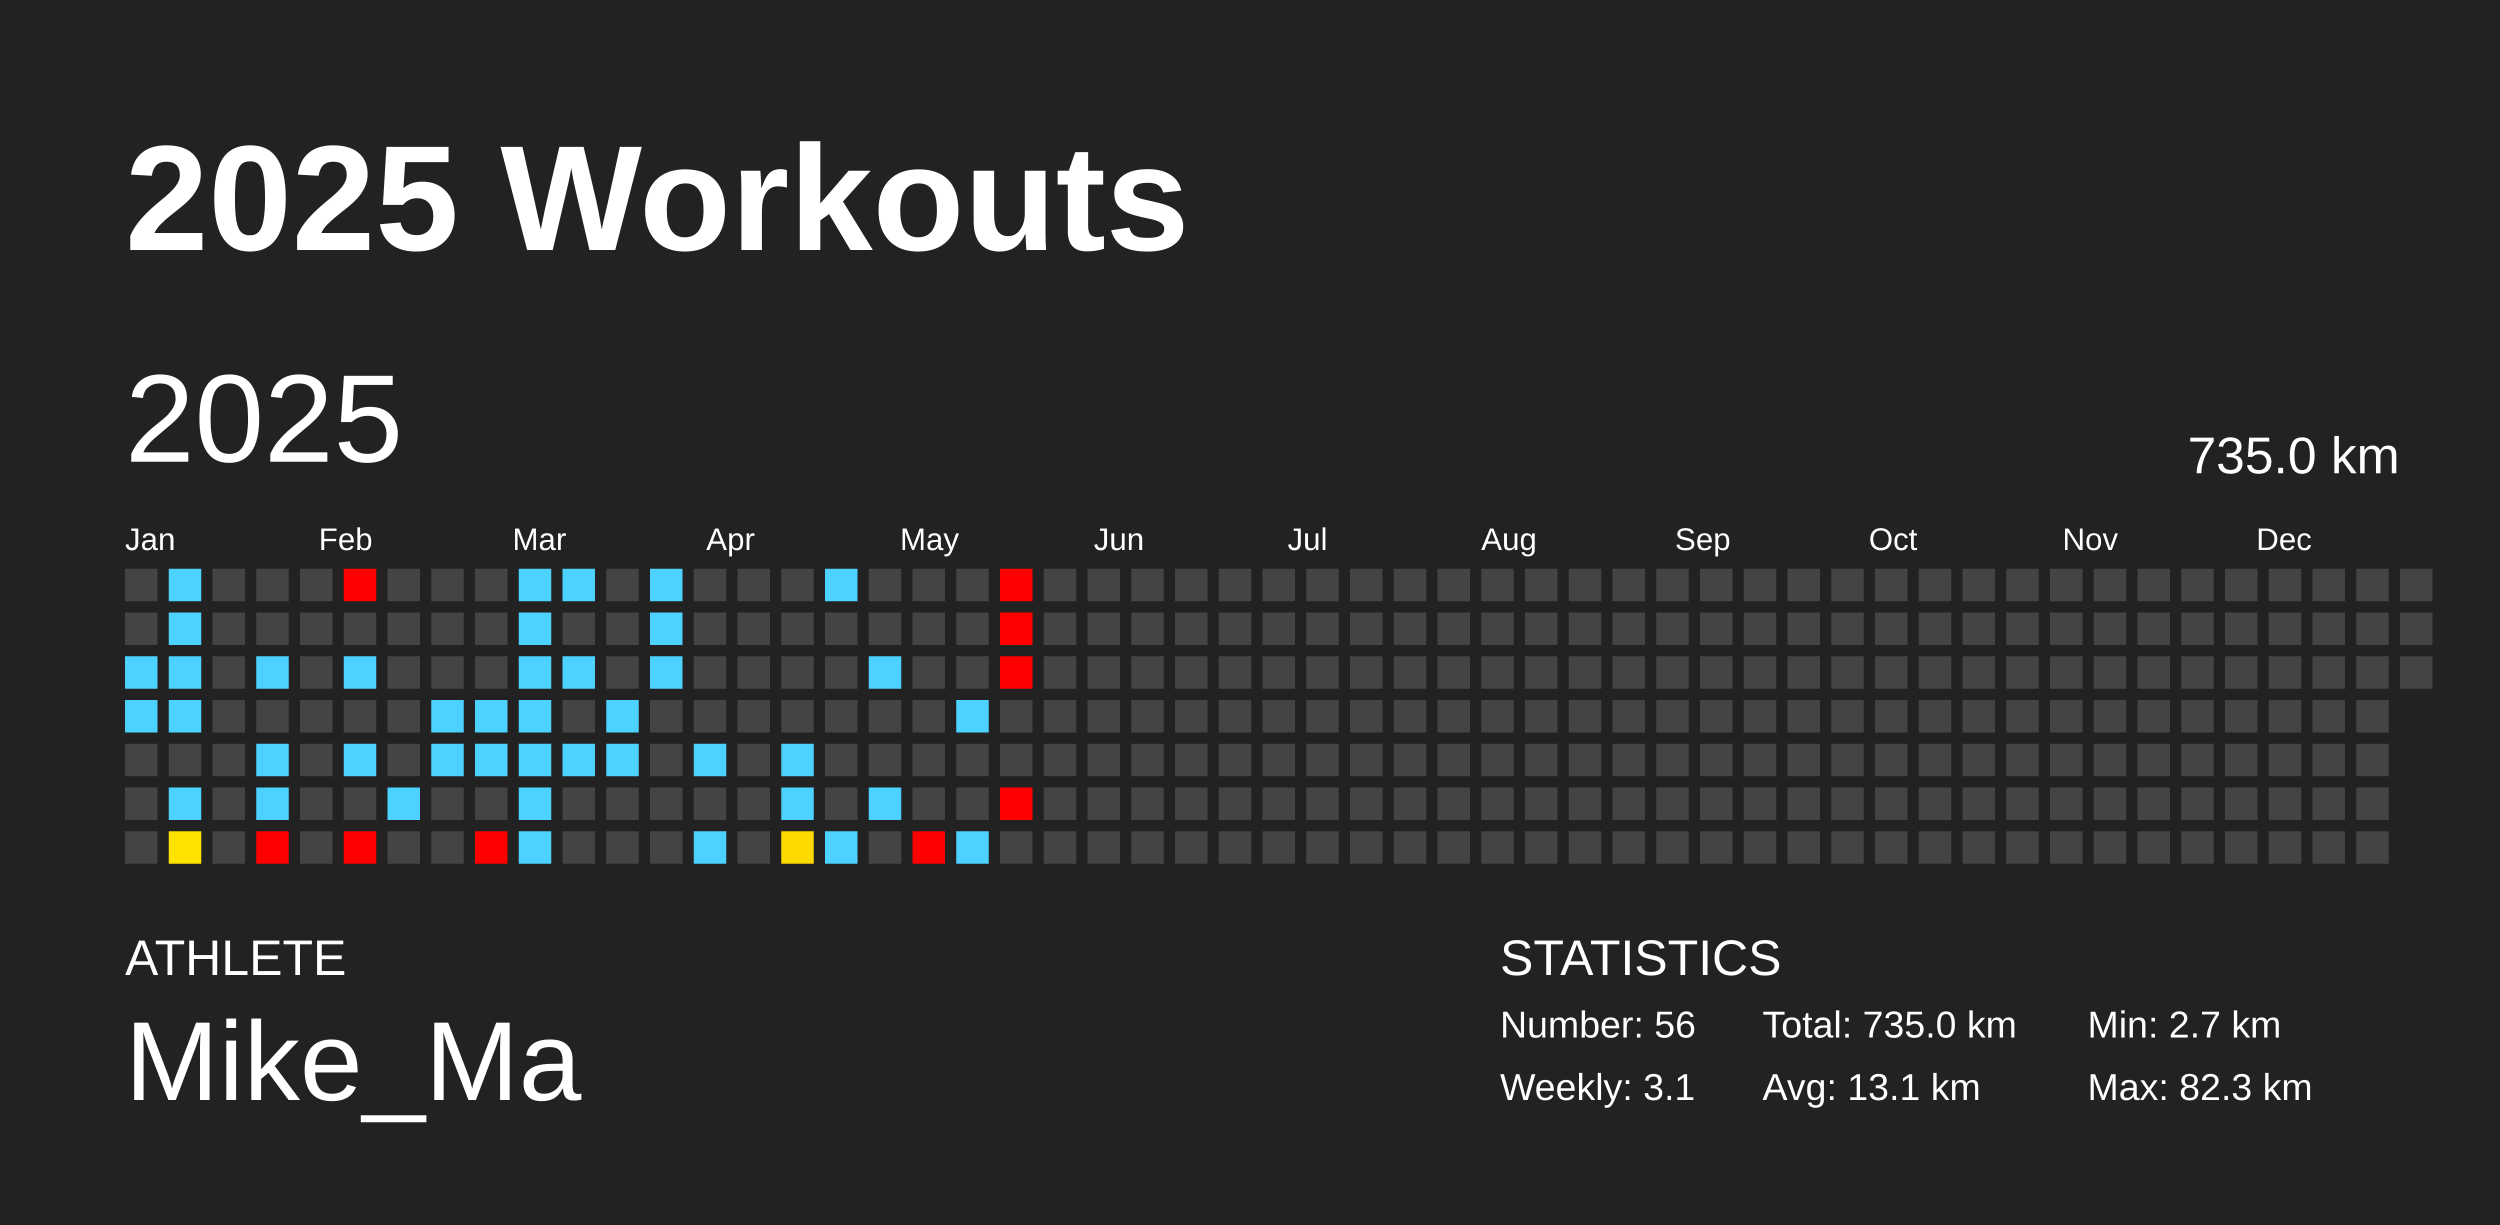
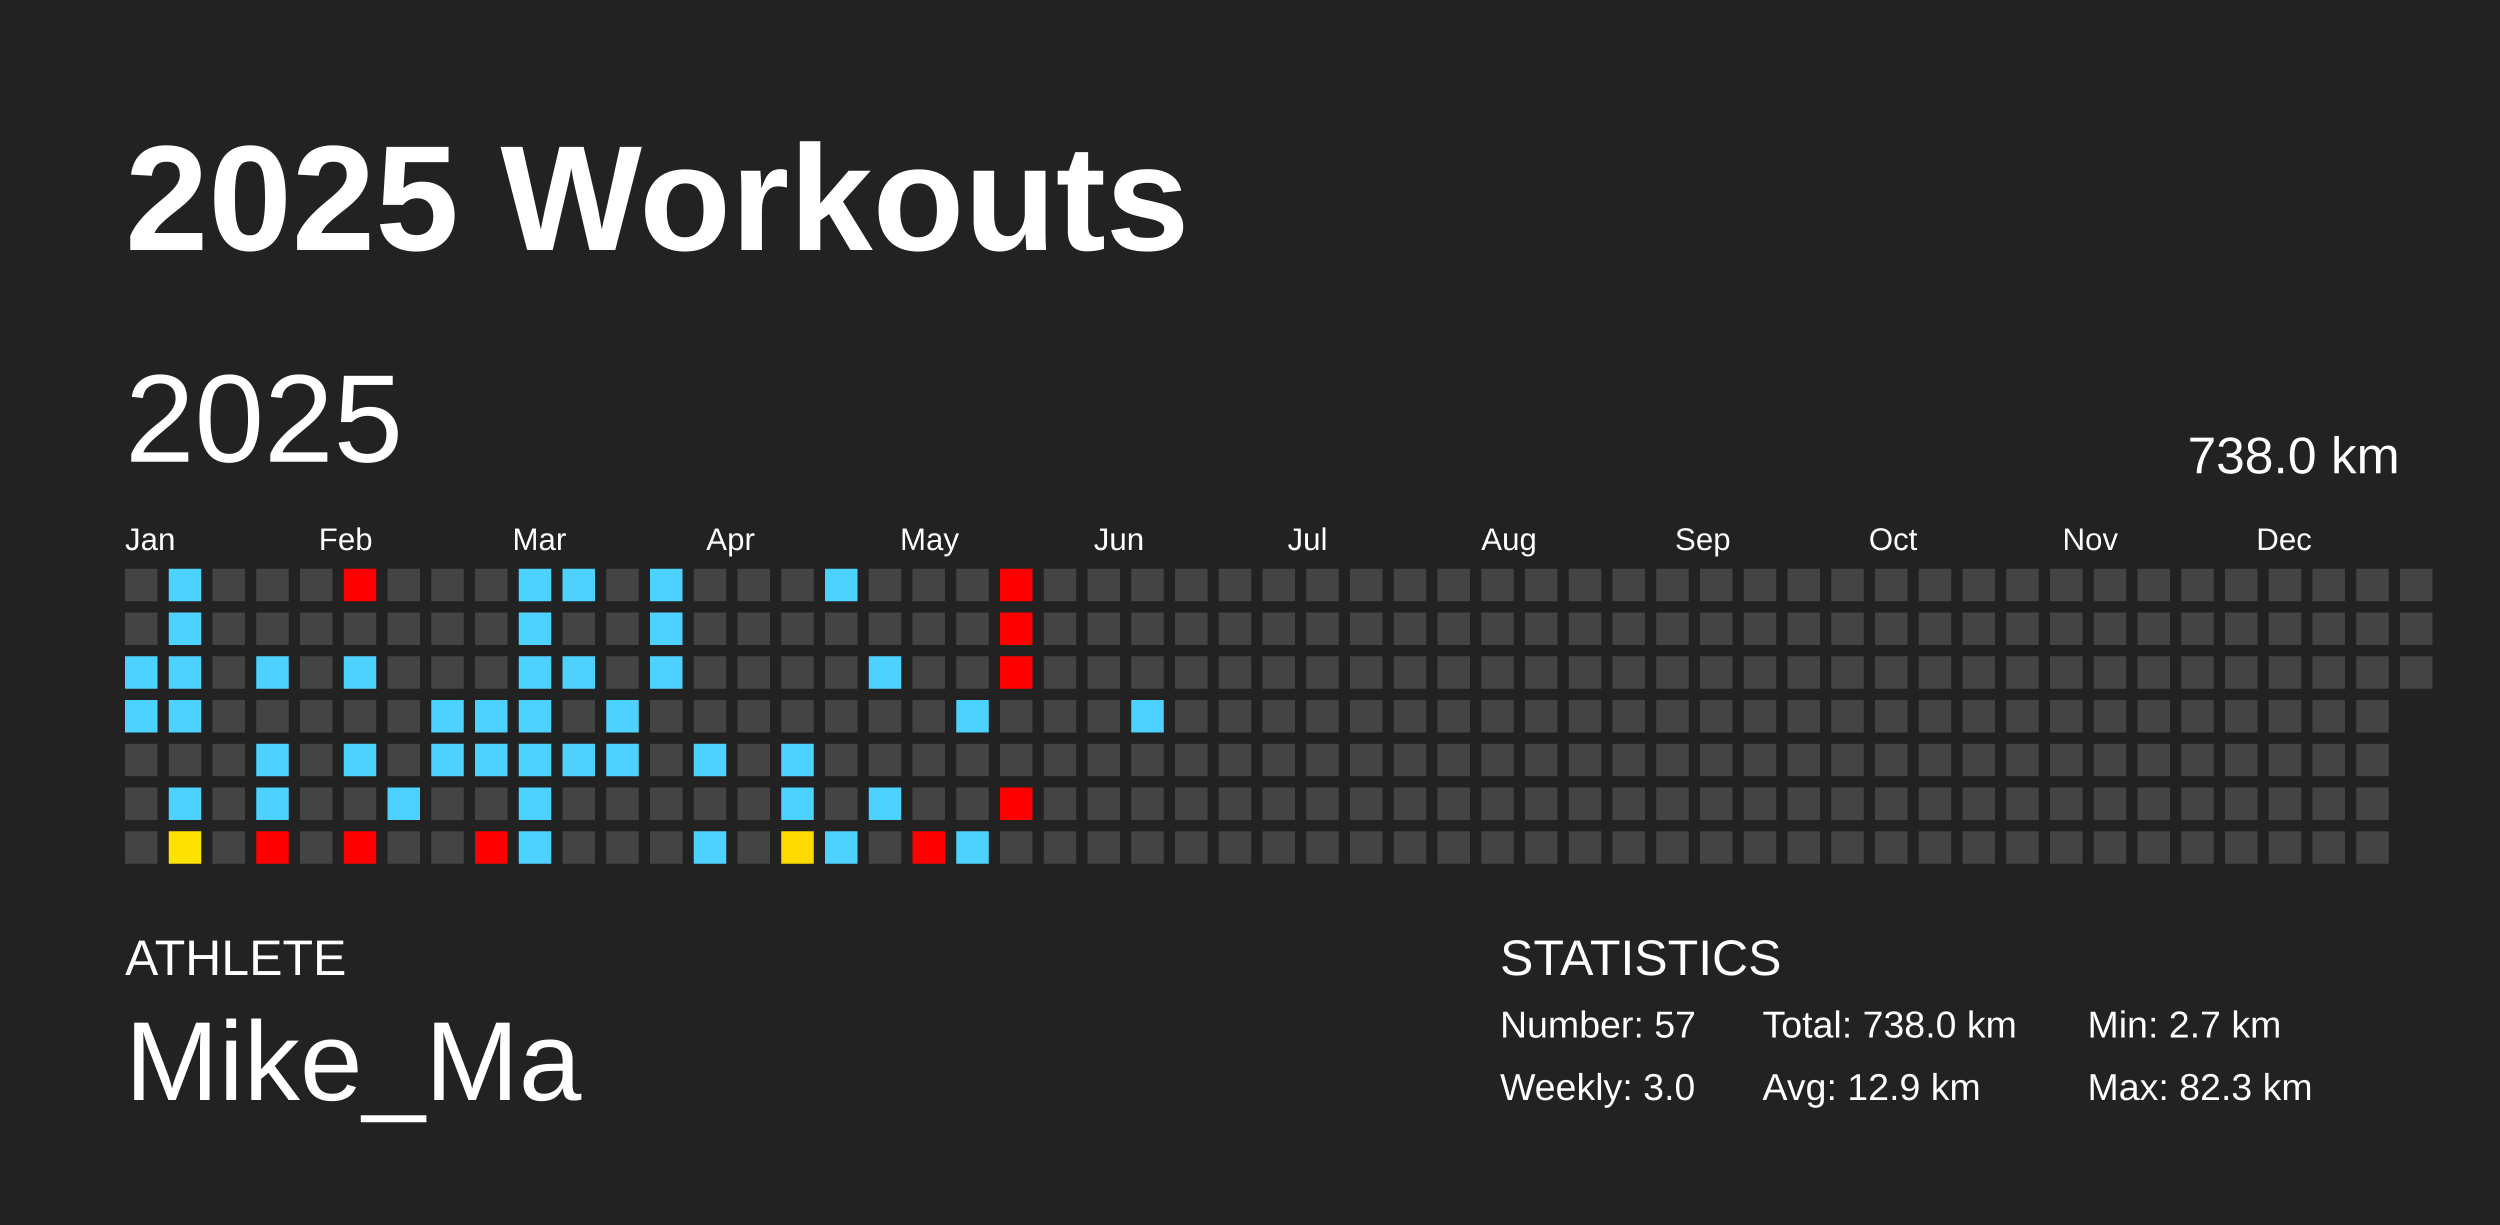
<svg xmlns="http://www.w3.org/2000/svg" baseProfile="full" height="98mm" version="1.1" viewBox="0,0,200,98" width="200mm">
  <defs />
  <rect fill="#222222" height="98" width="200" x="0" y="0" />
  <text fill="#FFFFFF" style="font-size:12px; font-family:Arial; font-weight:bold;" x="10" y="20">2025 Workouts</text>
  <text fill="#FFFFFF" style="font-size:4px; font-family:Arial" x="10" y="78">ATHLETE</text>
  <text fill="#FFFFFF" style="font-size:9px; font-family:Arial" x="10" y="88">Mike_Ma</text>
  <text fill="#FFFFFF" style="font-size:4px; font-family:Arial" x="120" y="78">STATISTICS</text>
-   <text fill="#FFFFFF" style="font-size:3px; font-family:Arial" x="120" y="83">Number: 56</text>
-   <text fill="#FFFFFF" style="font-size:3px; font-family:Arial" x="120" y="88">Weekly: 3.1</text>
-   <text fill="#FFFFFF" style="font-size:3px; font-family:Arial" x="141" y="83">Total: 735.0 km</text>
-   <text fill="#FFFFFF" style="font-size:3px; font-family:Arial" x="141" y="88">Avg: 13.1 km</text>
+   <text fill="#FFFFFF" style="font-size:3px; font-family:Arial" x="120" y="83">Number: 57</text>
+   <text fill="#FFFFFF" style="font-size:3px; font-family:Arial" x="120" y="88">Weekly: 3.0</text>
+   <text fill="#FFFFFF" style="font-size:3px; font-family:Arial" x="141" y="83">Total: 738.0 km</text>
+   <text fill="#FFFFFF" style="font-size:3px; font-family:Arial" x="141" y="88">Avg: 12.9 km</text>
  <text fill="#FFFFFF" style="font-size:3px; font-family:Arial" x="167" y="83">Min: 2.7 km</text>
  <text fill="#FFFFFF" style="font-size:3px; font-family:Arial" x="167" y="88">Max: 82.3 km</text>
  <text dominant-baseline="hanging" fill="#FFFFFF" style="font-size:10.0px; font-family:Arial;" x="10" y="30">2025</text>
-   <text dominant-baseline="hanging" fill="#FFFFFF" style="font-size:4.125px; font-family:Arial;" x="175" y="35">735.0 km</text>
+   <text dominant-baseline="hanging" fill="#FFFFFF" style="font-size:4.125px; font-family:Arial;" x="175" y="35">738.0 km</text>
  <text fill="#FFFFFF" style="font-size:2.5px; font-family:Arial" x="10.0" y="44">Jan</text>
  <text fill="#FFFFFF" style="font-size:2.5px; font-family:Arial" x="25.5" y="44">Feb</text>
  <text fill="#FFFFFF" style="font-size:2.5px; font-family:Arial" x="41.0" y="44">Mar</text>
  <text fill="#FFFFFF" style="font-size:2.5px; font-family:Arial" x="56.5" y="44">Apr</text>
  <text fill="#FFFFFF" style="font-size:2.5px; font-family:Arial" x="72.0" y="44">May</text>
  <text fill="#FFFFFF" style="font-size:2.5px; font-family:Arial" x="87.5" y="44">Jun</text>
  <text fill="#FFFFFF" style="font-size:2.5px; font-family:Arial" x="103.0" y="44">Jul</text>
  <text fill="#FFFFFF" style="font-size:2.5px; font-family:Arial" x="118.5" y="44">Aug</text>
  <text fill="#FFFFFF" style="font-size:2.5px; font-family:Arial" x="134.0" y="44">Sep</text>
  <text fill="#FFFFFF" style="font-size:2.5px; font-family:Arial" x="149.5" y="44">Oct</text>
  <text fill="#FFFFFF" style="font-size:2.5px; font-family:Arial" x="165.0" y="44">Nov</text>
  <text fill="#FFFFFF" style="font-size:2.5px; font-family:Arial" x="180.5" y="44">Dec</text>
  <rect fill="#444444" height="2.6" width="2.6" x="10.0" y="45.5" />
  <rect fill="#444444" height="2.6" width="2.6" x="10.0" y="49.0" />
  <rect fill="#4dd2ff" height="2.6" width="2.6" x="10.0" y="52.5" />
  <rect fill="#4dd2ff" height="2.6" width="2.6" x="10.0" y="56.0" />
  <rect fill="#444444" height="2.6" width="2.6" x="10.0" y="59.5" />
  <rect fill="#444444" height="2.6" width="2.6" x="10.0" y="63.0" />
  <rect fill="#444444" height="2.6" width="2.6" x="10.0" y="66.5" />
  <rect fill="#4dd2ff" height="2.6" width="2.6" x="13.5" y="45.5" />
  <rect fill="#4dd2ff" height="2.6" width="2.6" x="13.5" y="49.0" />
  <rect fill="#4dd2ff" height="2.6" width="2.6" x="13.5" y="52.5" />
  <rect fill="#4dd2ff" height="2.6" width="2.6" x="13.5" y="56.0" />
  <rect fill="#444444" height="2.6" width="2.6" x="13.5" y="59.5" />
  <rect fill="#4dd2ff" height="2.6" width="2.6" x="13.5" y="63.0" />
  <rect fill="#ffe200" height="2.6" width="2.6" x="13.5" y="66.5" />
  <rect fill="#444444" height="2.6" width="2.6" x="17.0" y="45.5" />
  <rect fill="#444444" height="2.6" width="2.6" x="17.0" y="49.0" />
  <rect fill="#444444" height="2.6" width="2.6" x="17.0" y="52.5" />
  <rect fill="#444444" height="2.6" width="2.6" x="17.0" y="56.0" />
  <rect fill="#444444" height="2.6" width="2.6" x="17.0" y="59.5" />
  <rect fill="#444444" height="2.6" width="2.6" x="17.0" y="63.0" />
  <rect fill="#444444" height="2.6" width="2.6" x="17.0" y="66.5" />
  <rect fill="#444444" height="2.6" width="2.6" x="20.5" y="45.5" />
  <rect fill="#444444" height="2.6" width="2.6" x="20.5" y="49.0" />
  <rect fill="#4dd2ff" height="2.6" width="2.6" x="20.5" y="52.5" />
  <rect fill="#444444" height="2.6" width="2.6" x="20.5" y="56.0" />
  <rect fill="#4dd2ff" height="2.6" width="2.6" x="20.5" y="59.5" />
  <rect fill="#4dd2ff" height="2.6" width="2.6" x="20.5" y="63.0" />
  <rect fill="red" height="2.6" width="2.6" x="20.5" y="66.5" />
  <rect fill="#444444" height="2.6" width="2.6" x="24.0" y="45.5" />
  <rect fill="#444444" height="2.6" width="2.6" x="24.0" y="49.0" />
  <rect fill="#444444" height="2.6" width="2.6" x="24.0" y="52.5" />
  <rect fill="#444444" height="2.6" width="2.6" x="24.0" y="56.0" />
  <rect fill="#444444" height="2.6" width="2.6" x="24.0" y="59.5" />
  <rect fill="#444444" height="2.6" width="2.6" x="24.0" y="63.0" />
  <rect fill="#444444" height="2.6" width="2.6" x="24.0" y="66.5" />
  <rect fill="red" height="2.6" width="2.6" x="27.5" y="45.5" />
  <rect fill="#444444" height="2.6" width="2.6" x="27.5" y="49.0" />
  <rect fill="#4dd2ff" height="2.6" width="2.6" x="27.5" y="52.5" />
  <rect fill="#444444" height="2.6" width="2.6" x="27.5" y="56.0" />
  <rect fill="#4dd2ff" height="2.6" width="2.6" x="27.5" y="59.5" />
  <rect fill="#444444" height="2.6" width="2.6" x="27.5" y="63.0" />
  <rect fill="red" height="2.6" width="2.6" x="27.5" y="66.5" />
  <rect fill="#444444" height="2.6" width="2.6" x="31.0" y="45.5" />
  <rect fill="#444444" height="2.6" width="2.6" x="31.0" y="49.0" />
  <rect fill="#444444" height="2.6" width="2.6" x="31.0" y="52.5" />
  <rect fill="#444444" height="2.6" width="2.6" x="31.0" y="56.0" />
  <rect fill="#444444" height="2.6" width="2.6" x="31.0" y="59.5" />
  <rect fill="#4dd2ff" height="2.6" width="2.6" x="31.0" y="63.0" />
  <rect fill="#444444" height="2.6" width="2.6" x="31.0" y="66.5" />
  <rect fill="#444444" height="2.6" width="2.6" x="34.5" y="45.5" />
  <rect fill="#444444" height="2.6" width="2.6" x="34.5" y="49.0" />
  <rect fill="#444444" height="2.6" width="2.6" x="34.5" y="52.5" />
  <rect fill="#4dd2ff" height="2.6" width="2.6" x="34.5" y="56.0" />
  <rect fill="#4dd2ff" height="2.6" width="2.6" x="34.5" y="59.5" />
  <rect fill="#444444" height="2.6" width="2.6" x="34.5" y="63.0" />
  <rect fill="#444444" height="2.6" width="2.6" x="34.5" y="66.5" />
  <rect fill="#444444" height="2.6" width="2.6" x="38.0" y="45.5" />
  <rect fill="#444444" height="2.6" width="2.6" x="38.0" y="49.0" />
  <rect fill="#444444" height="2.6" width="2.6" x="38.0" y="52.5" />
  <rect fill="#4dd2ff" height="2.6" width="2.6" x="38.0" y="56.0" />
  <rect fill="#4dd2ff" height="2.6" width="2.6" x="38.0" y="59.5" />
  <rect fill="#444444" height="2.6" width="2.6" x="38.0" y="63.0" />
  <rect fill="red" height="2.6" width="2.6" x="38.0" y="66.5" />
  <rect fill="#4dd2ff" height="2.6" width="2.6" x="41.5" y="45.5" />
  <rect fill="#4dd2ff" height="2.6" width="2.6" x="41.5" y="49.0" />
  <rect fill="#4dd2ff" height="2.6" width="2.6" x="41.5" y="52.5" />
  <rect fill="#4dd2ff" height="2.6" width="2.6" x="41.5" y="56.0" />
  <rect fill="#4dd2ff" height="2.6" width="2.6" x="41.5" y="59.5" />
  <rect fill="#4dd2ff" height="2.6" width="2.6" x="41.5" y="63.0" />
  <rect fill="#4dd2ff" height="2.6" width="2.6" x="41.5" y="66.5" />
  <rect fill="#4dd2ff" height="2.6" width="2.6" x="45.0" y="45.5" />
  <rect fill="#444444" height="2.6" width="2.6" x="45.0" y="49.0" />
  <rect fill="#4dd2ff" height="2.6" width="2.6" x="45.0" y="52.5" />
  <rect fill="#444444" height="2.6" width="2.6" x="45.0" y="56.0" />
  <rect fill="#4dd2ff" height="2.6" width="2.6" x="45.0" y="59.5" />
  <rect fill="#444444" height="2.6" width="2.6" x="45.0" y="63.0" />
  <rect fill="#444444" height="2.6" width="2.6" x="45.0" y="66.5" />
  <rect fill="#444444" height="2.6" width="2.6" x="48.5" y="45.5" />
  <rect fill="#444444" height="2.6" width="2.6" x="48.5" y="49.0" />
  <rect fill="#444444" height="2.6" width="2.6" x="48.5" y="52.5" />
  <rect fill="#4dd2ff" height="2.6" width="2.6" x="48.5" y="56.0" />
  <rect fill="#4dd2ff" height="2.6" width="2.6" x="48.5" y="59.5" />
  <rect fill="#444444" height="2.6" width="2.6" x="48.5" y="63.0" />
  <rect fill="#444444" height="2.6" width="2.6" x="48.5" y="66.5" />
  <rect fill="#4dd2ff" height="2.6" width="2.6" x="52.0" y="45.5" />
  <rect fill="#4dd2ff" height="2.6" width="2.6" x="52.0" y="49.0" />
  <rect fill="#4dd2ff" height="2.6" width="2.6" x="52.0" y="52.5" />
  <rect fill="#444444" height="2.6" width="2.6" x="52.0" y="56.0" />
  <rect fill="#444444" height="2.6" width="2.6" x="52.0" y="59.5" />
  <rect fill="#444444" height="2.6" width="2.6" x="52.0" y="63.0" />
  <rect fill="#444444" height="2.6" width="2.6" x="52.0" y="66.5" />
  <rect fill="#444444" height="2.6" width="2.6" x="55.5" y="45.5" />
  <rect fill="#444444" height="2.6" width="2.6" x="55.5" y="49.0" />
  <rect fill="#444444" height="2.6" width="2.6" x="55.5" y="52.5" />
  <rect fill="#444444" height="2.6" width="2.6" x="55.5" y="56.0" />
  <rect fill="#4dd2ff" height="2.6" width="2.6" x="55.5" y="59.5" />
  <rect fill="#444444" height="2.6" width="2.6" x="55.5" y="63.0" />
  <rect fill="#4dd2ff" height="2.6" width="2.6" x="55.5" y="66.5" />
  <rect fill="#444444" height="2.6" width="2.6" x="59.0" y="45.5" />
  <rect fill="#444444" height="2.6" width="2.6" x="59.0" y="49.0" />
  <rect fill="#444444" height="2.6" width="2.6" x="59.0" y="52.5" />
  <rect fill="#444444" height="2.6" width="2.6" x="59.0" y="56.0" />
  <rect fill="#444444" height="2.6" width="2.6" x="59.0" y="59.5" />
  <rect fill="#444444" height="2.6" width="2.6" x="59.0" y="63.0" />
  <rect fill="#444444" height="2.6" width="2.6" x="59.0" y="66.5" />
  <rect fill="#444444" height="2.6" width="2.6" x="62.5" y="45.5" />
  <rect fill="#444444" height="2.6" width="2.6" x="62.5" y="49.0" />
  <rect fill="#444444" height="2.6" width="2.6" x="62.5" y="52.5" />
  <rect fill="#444444" height="2.6" width="2.6" x="62.5" y="56.0" />
  <rect fill="#4dd2ff" height="2.6" width="2.6" x="62.5" y="59.5" />
  <rect fill="#4dd2ff" height="2.6" width="2.6" x="62.5" y="63.0" />
  <rect fill="#ffda00" height="2.6" width="2.6" x="62.5" y="66.5" />
  <rect fill="#4dd2ff" height="2.6" width="2.6" x="66.0" y="45.5" />
  <rect fill="#444444" height="2.6" width="2.6" x="66.0" y="49.0" />
  <rect fill="#444444" height="2.6" width="2.6" x="66.0" y="52.5" />
  <rect fill="#444444" height="2.6" width="2.6" x="66.0" y="56.0" />
  <rect fill="#444444" height="2.6" width="2.6" x="66.0" y="59.5" />
  <rect fill="#444444" height="2.6" width="2.6" x="66.0" y="63.0" />
  <rect fill="#4dd2ff" height="2.6" width="2.6" x="66.0" y="66.5" />
  <rect fill="#444444" height="2.6" width="2.6" x="69.5" y="45.5" />
  <rect fill="#444444" height="2.6" width="2.6" x="69.5" y="49.0" />
  <rect fill="#4dd2ff" height="2.6" width="2.6" x="69.5" y="52.5" />
  <rect fill="#444444" height="2.6" width="2.6" x="69.5" y="56.0" />
  <rect fill="#444444" height="2.6" width="2.6" x="69.5" y="59.5" />
  <rect fill="#4dd2ff" height="2.6" width="2.6" x="69.5" y="63.0" />
  <rect fill="#444444" height="2.6" width="2.6" x="69.5" y="66.5" />
  <rect fill="#444444" height="2.6" width="2.6" x="73.0" y="45.5" />
  <rect fill="#444444" height="2.6" width="2.6" x="73.0" y="49.0" />
  <rect fill="#444444" height="2.6" width="2.6" x="73.0" y="52.5" />
  <rect fill="#444444" height="2.6" width="2.6" x="73.0" y="56.0" />
  <rect fill="#444444" height="2.6" width="2.6" x="73.0" y="59.5" />
  <rect fill="#444444" height="2.6" width="2.6" x="73.0" y="63.0" />
  <rect fill="red" height="2.6" width="2.6" x="73.0" y="66.5" />
  <rect fill="#444444" height="2.6" width="2.6" x="76.5" y="45.5" />
  <rect fill="#444444" height="2.6" width="2.6" x="76.5" y="49.0" />
  <rect fill="#444444" height="2.6" width="2.6" x="76.5" y="52.5" />
  <rect fill="#4dd2ff" height="2.6" width="2.6" x="76.5" y="56.0" />
  <rect fill="#444444" height="2.6" width="2.6" x="76.5" y="59.5" />
  <rect fill="#444444" height="2.6" width="2.6" x="76.5" y="63.0" />
  <rect fill="#4dd2ff" height="2.6" width="2.6" x="76.5" y="66.5" />
  <rect fill="red" height="2.6" width="2.6" x="80.0" y="45.5" />
  <rect fill="red" height="2.6" width="2.6" x="80.0" y="49.0" />
  <rect fill="red" height="2.6" width="2.6" x="80.0" y="52.5" />
  <rect fill="#444444" height="2.6" width="2.6" x="80.0" y="56.0" />
  <rect fill="#444444" height="2.6" width="2.6" x="80.0" y="59.5" />
  <rect fill="red" height="2.6" width="2.6" x="80.0" y="63.0" />
  <rect fill="#444444" height="2.6" width="2.6" x="80.0" y="66.5" />
  <rect fill="#444444" height="2.6" width="2.6" x="83.5" y="45.5" />
  <rect fill="#444444" height="2.6" width="2.6" x="83.5" y="49.0" />
  <rect fill="#444444" height="2.6" width="2.6" x="83.5" y="52.5" />
  <rect fill="#444444" height="2.6" width="2.6" x="83.5" y="56.0" />
  <rect fill="#444444" height="2.6" width="2.6" x="83.5" y="59.5" />
  <rect fill="#444444" height="2.6" width="2.6" x="83.5" y="63.0" />
  <rect fill="#444444" height="2.6" width="2.6" x="83.5" y="66.5" />
  <rect fill="#444444" height="2.6" width="2.6" x="87.0" y="45.5" />
  <rect fill="#444444" height="2.6" width="2.6" x="87.0" y="49.0" />
  <rect fill="#444444" height="2.6" width="2.6" x="87.0" y="52.5" />
  <rect fill="#444444" height="2.6" width="2.6" x="87.0" y="56.0" />
  <rect fill="#444444" height="2.6" width="2.6" x="87.0" y="59.5" />
  <rect fill="#444444" height="2.6" width="2.6" x="87.0" y="63.0" />
  <rect fill="#444444" height="2.6" width="2.6" x="87.0" y="66.5" />
  <rect fill="#444444" height="2.6" width="2.6" x="90.5" y="45.5" />
  <rect fill="#444444" height="2.6" width="2.6" x="90.5" y="49.0" />
  <rect fill="#444444" height="2.6" width="2.6" x="90.5" y="52.5" />
-   <rect fill="#444444" height="2.6" width="2.6" x="90.5" y="56.0" />
+   <rect fill="#4dd2ff" height="2.6" width="2.6" x="90.5" y="56.0" />
  <rect fill="#444444" height="2.6" width="2.6" x="90.5" y="59.5" />
  <rect fill="#444444" height="2.6" width="2.6" x="90.5" y="63.0" />
  <rect fill="#444444" height="2.6" width="2.6" x="90.5" y="66.5" />
  <rect fill="#444444" height="2.6" width="2.6" x="94.0" y="45.5" />
  <rect fill="#444444" height="2.6" width="2.6" x="94.0" y="49.0" />
  <rect fill="#444444" height="2.6" width="2.6" x="94.0" y="52.5" />
  <rect fill="#444444" height="2.6" width="2.6" x="94.0" y="56.0" />
  <rect fill="#444444" height="2.6" width="2.6" x="94.0" y="59.5" />
  <rect fill="#444444" height="2.6" width="2.6" x="94.0" y="63.0" />
  <rect fill="#444444" height="2.6" width="2.6" x="94.0" y="66.5" />
  <rect fill="#444444" height="2.6" width="2.6" x="97.5" y="45.5" />
  <rect fill="#444444" height="2.6" width="2.6" x="97.5" y="49.0" />
  <rect fill="#444444" height="2.6" width="2.6" x="97.5" y="52.5" />
  <rect fill="#444444" height="2.6" width="2.6" x="97.5" y="56.0" />
  <rect fill="#444444" height="2.6" width="2.6" x="97.5" y="59.5" />
  <rect fill="#444444" height="2.6" width="2.6" x="97.5" y="63.0" />
  <rect fill="#444444" height="2.6" width="2.6" x="97.5" y="66.5" />
  <rect fill="#444444" height="2.6" width="2.6" x="101.0" y="45.5" />
  <rect fill="#444444" height="2.6" width="2.6" x="101.0" y="49.0" />
  <rect fill="#444444" height="2.6" width="2.6" x="101.0" y="52.5" />
  <rect fill="#444444" height="2.6" width="2.6" x="101.0" y="56.0" />
  <rect fill="#444444" height="2.6" width="2.6" x="101.0" y="59.5" />
  <rect fill="#444444" height="2.6" width="2.6" x="101.0" y="63.0" />
  <rect fill="#444444" height="2.6" width="2.6" x="101.0" y="66.5" />
  <rect fill="#444444" height="2.6" width="2.6" x="104.5" y="45.5" />
  <rect fill="#444444" height="2.6" width="2.6" x="104.5" y="49.0" />
  <rect fill="#444444" height="2.6" width="2.6" x="104.5" y="52.5" />
  <rect fill="#444444" height="2.6" width="2.6" x="104.5" y="56.0" />
  <rect fill="#444444" height="2.6" width="2.6" x="104.5" y="59.5" />
  <rect fill="#444444" height="2.6" width="2.6" x="104.5" y="63.0" />
  <rect fill="#444444" height="2.6" width="2.6" x="104.5" y="66.5" />
  <rect fill="#444444" height="2.6" width="2.6" x="108.0" y="45.5" />
  <rect fill="#444444" height="2.6" width="2.6" x="108.0" y="49.0" />
  <rect fill="#444444" height="2.6" width="2.6" x="108.0" y="52.5" />
  <rect fill="#444444" height="2.6" width="2.6" x="108.0" y="56.0" />
  <rect fill="#444444" height="2.6" width="2.6" x="108.0" y="59.5" />
  <rect fill="#444444" height="2.6" width="2.6" x="108.0" y="63.0" />
  <rect fill="#444444" height="2.6" width="2.6" x="108.0" y="66.5" />
  <rect fill="#444444" height="2.6" width="2.6" x="111.5" y="45.5" />
  <rect fill="#444444" height="2.6" width="2.6" x="111.5" y="49.0" />
  <rect fill="#444444" height="2.6" width="2.6" x="111.5" y="52.5" />
  <rect fill="#444444" height="2.6" width="2.6" x="111.5" y="56.0" />
  <rect fill="#444444" height="2.6" width="2.6" x="111.5" y="59.5" />
  <rect fill="#444444" height="2.6" width="2.6" x="111.5" y="63.0" />
  <rect fill="#444444" height="2.6" width="2.6" x="111.5" y="66.5" />
  <rect fill="#444444" height="2.6" width="2.6" x="115.0" y="45.5" />
  <rect fill="#444444" height="2.6" width="2.6" x="115.0" y="49.0" />
  <rect fill="#444444" height="2.6" width="2.6" x="115.0" y="52.5" />
  <rect fill="#444444" height="2.6" width="2.6" x="115.0" y="56.0" />
  <rect fill="#444444" height="2.6" width="2.6" x="115.0" y="59.5" />
  <rect fill="#444444" height="2.6" width="2.6" x="115.0" y="63.0" />
  <rect fill="#444444" height="2.6" width="2.6" x="115.0" y="66.5" />
  <rect fill="#444444" height="2.6" width="2.6" x="118.5" y="45.5" />
  <rect fill="#444444" height="2.6" width="2.6" x="118.5" y="49.0" />
  <rect fill="#444444" height="2.6" width="2.6" x="118.5" y="52.5" />
  <rect fill="#444444" height="2.6" width="2.6" x="118.5" y="56.0" />
  <rect fill="#444444" height="2.6" width="2.6" x="118.5" y="59.5" />
  <rect fill="#444444" height="2.6" width="2.6" x="118.5" y="63.0" />
  <rect fill="#444444" height="2.6" width="2.6" x="118.5" y="66.5" />
  <rect fill="#444444" height="2.6" width="2.6" x="122.0" y="45.5" />
  <rect fill="#444444" height="2.6" width="2.6" x="122.0" y="49.0" />
  <rect fill="#444444" height="2.6" width="2.6" x="122.0" y="52.5" />
  <rect fill="#444444" height="2.6" width="2.6" x="122.0" y="56.0" />
  <rect fill="#444444" height="2.6" width="2.6" x="122.0" y="59.5" />
  <rect fill="#444444" height="2.6" width="2.6" x="122.0" y="63.0" />
  <rect fill="#444444" height="2.6" width="2.6" x="122.0" y="66.5" />
  <rect fill="#444444" height="2.6" width="2.6" x="125.5" y="45.5" />
  <rect fill="#444444" height="2.6" width="2.6" x="125.5" y="49.0" />
  <rect fill="#444444" height="2.6" width="2.6" x="125.5" y="52.5" />
  <rect fill="#444444" height="2.6" width="2.6" x="125.5" y="56.0" />
  <rect fill="#444444" height="2.6" width="2.6" x="125.5" y="59.5" />
  <rect fill="#444444" height="2.6" width="2.6" x="125.5" y="63.0" />
  <rect fill="#444444" height="2.6" width="2.6" x="125.5" y="66.5" />
  <rect fill="#444444" height="2.6" width="2.6" x="129.0" y="45.5" />
  <rect fill="#444444" height="2.6" width="2.6" x="129.0" y="49.0" />
  <rect fill="#444444" height="2.6" width="2.6" x="129.0" y="52.5" />
  <rect fill="#444444" height="2.6" width="2.6" x="129.0" y="56.0" />
  <rect fill="#444444" height="2.6" width="2.6" x="129.0" y="59.5" />
  <rect fill="#444444" height="2.6" width="2.6" x="129.0" y="63.0" />
  <rect fill="#444444" height="2.6" width="2.6" x="129.0" y="66.5" />
  <rect fill="#444444" height="2.6" width="2.6" x="132.5" y="45.5" />
  <rect fill="#444444" height="2.6" width="2.6" x="132.5" y="49.0" />
  <rect fill="#444444" height="2.6" width="2.6" x="132.5" y="52.5" />
  <rect fill="#444444" height="2.6" width="2.6" x="132.5" y="56.0" />
  <rect fill="#444444" height="2.6" width="2.6" x="132.5" y="59.5" />
  <rect fill="#444444" height="2.6" width="2.6" x="132.5" y="63.0" />
  <rect fill="#444444" height="2.6" width="2.6" x="132.5" y="66.5" />
  <rect fill="#444444" height="2.6" width="2.6" x="136.0" y="45.5" />
  <rect fill="#444444" height="2.6" width="2.6" x="136.0" y="49.0" />
  <rect fill="#444444" height="2.6" width="2.6" x="136.0" y="52.5" />
  <rect fill="#444444" height="2.6" width="2.6" x="136.0" y="56.0" />
  <rect fill="#444444" height="2.6" width="2.6" x="136.0" y="59.5" />
  <rect fill="#444444" height="2.6" width="2.6" x="136.0" y="63.0" />
  <rect fill="#444444" height="2.6" width="2.6" x="136.0" y="66.5" />
  <rect fill="#444444" height="2.6" width="2.6" x="139.5" y="45.5" />
  <rect fill="#444444" height="2.6" width="2.6" x="139.5" y="49.0" />
  <rect fill="#444444" height="2.6" width="2.6" x="139.5" y="52.5" />
  <rect fill="#444444" height="2.6" width="2.6" x="139.5" y="56.0" />
  <rect fill="#444444" height="2.6" width="2.6" x="139.5" y="59.5" />
  <rect fill="#444444" height="2.6" width="2.6" x="139.5" y="63.0" />
  <rect fill="#444444" height="2.6" width="2.6" x="139.5" y="66.5" />
  <rect fill="#444444" height="2.6" width="2.6" x="143.0" y="45.5" />
  <rect fill="#444444" height="2.6" width="2.6" x="143.0" y="49.0" />
  <rect fill="#444444" height="2.6" width="2.6" x="143.0" y="52.5" />
  <rect fill="#444444" height="2.6" width="2.6" x="143.0" y="56.0" />
  <rect fill="#444444" height="2.6" width="2.6" x="143.0" y="59.5" />
  <rect fill="#444444" height="2.6" width="2.6" x="143.0" y="63.0" />
  <rect fill="#444444" height="2.6" width="2.6" x="143.0" y="66.5" />
  <rect fill="#444444" height="2.6" width="2.6" x="146.5" y="45.5" />
  <rect fill="#444444" height="2.6" width="2.6" x="146.5" y="49.0" />
  <rect fill="#444444" height="2.6" width="2.6" x="146.5" y="52.5" />
  <rect fill="#444444" height="2.6" width="2.6" x="146.5" y="56.0" />
  <rect fill="#444444" height="2.6" width="2.6" x="146.5" y="59.5" />
  <rect fill="#444444" height="2.6" width="2.6" x="146.5" y="63.0" />
  <rect fill="#444444" height="2.6" width="2.6" x="146.5" y="66.5" />
  <rect fill="#444444" height="2.6" width="2.6" x="150.0" y="45.5" />
  <rect fill="#444444" height="2.6" width="2.6" x="150.0" y="49.0" />
  <rect fill="#444444" height="2.6" width="2.6" x="150.0" y="52.5" />
  <rect fill="#444444" height="2.6" width="2.6" x="150.0" y="56.0" />
  <rect fill="#444444" height="2.6" width="2.6" x="150.0" y="59.5" />
  <rect fill="#444444" height="2.6" width="2.6" x="150.0" y="63.0" />
  <rect fill="#444444" height="2.6" width="2.6" x="150.0" y="66.5" />
  <rect fill="#444444" height="2.6" width="2.6" x="153.5" y="45.5" />
  <rect fill="#444444" height="2.6" width="2.6" x="153.5" y="49.0" />
  <rect fill="#444444" height="2.6" width="2.6" x="153.5" y="52.5" />
  <rect fill="#444444" height="2.6" width="2.6" x="153.5" y="56.0" />
  <rect fill="#444444" height="2.6" width="2.6" x="153.5" y="59.5" />
  <rect fill="#444444" height="2.6" width="2.6" x="153.5" y="63.0" />
  <rect fill="#444444" height="2.6" width="2.6" x="153.5" y="66.5" />
  <rect fill="#444444" height="2.6" width="2.6" x="157.0" y="45.5" />
  <rect fill="#444444" height="2.6" width="2.6" x="157.0" y="49.0" />
  <rect fill="#444444" height="2.6" width="2.6" x="157.0" y="52.5" />
  <rect fill="#444444" height="2.6" width="2.6" x="157.0" y="56.0" />
  <rect fill="#444444" height="2.6" width="2.6" x="157.0" y="59.5" />
  <rect fill="#444444" height="2.6" width="2.6" x="157.0" y="63.0" />
  <rect fill="#444444" height="2.6" width="2.6" x="157.0" y="66.5" />
  <rect fill="#444444" height="2.6" width="2.6" x="160.5" y="45.5" />
  <rect fill="#444444" height="2.6" width="2.6" x="160.5" y="49.0" />
  <rect fill="#444444" height="2.6" width="2.6" x="160.5" y="52.5" />
  <rect fill="#444444" height="2.6" width="2.6" x="160.5" y="56.0" />
  <rect fill="#444444" height="2.6" width="2.6" x="160.5" y="59.5" />
  <rect fill="#444444" height="2.6" width="2.6" x="160.5" y="63.0" />
  <rect fill="#444444" height="2.6" width="2.6" x="160.5" y="66.5" />
  <rect fill="#444444" height="2.6" width="2.6" x="164.0" y="45.5" />
  <rect fill="#444444" height="2.6" width="2.6" x="164.0" y="49.0" />
  <rect fill="#444444" height="2.6" width="2.6" x="164.0" y="52.5" />
  <rect fill="#444444" height="2.6" width="2.6" x="164.0" y="56.0" />
  <rect fill="#444444" height="2.6" width="2.6" x="164.0" y="59.5" />
  <rect fill="#444444" height="2.6" width="2.6" x="164.0" y="63.0" />
  <rect fill="#444444" height="2.6" width="2.6" x="164.0" y="66.5" />
  <rect fill="#444444" height="2.6" width="2.6" x="167.5" y="45.5" />
  <rect fill="#444444" height="2.6" width="2.6" x="167.5" y="49.0" />
  <rect fill="#444444" height="2.6" width="2.6" x="167.5" y="52.5" />
  <rect fill="#444444" height="2.6" width="2.6" x="167.5" y="56.0" />
  <rect fill="#444444" height="2.6" width="2.6" x="167.5" y="59.5" />
  <rect fill="#444444" height="2.6" width="2.6" x="167.5" y="63.0" />
  <rect fill="#444444" height="2.6" width="2.6" x="167.5" y="66.5" />
  <rect fill="#444444" height="2.6" width="2.6" x="171.0" y="45.5" />
  <rect fill="#444444" height="2.6" width="2.6" x="171.0" y="49.0" />
  <rect fill="#444444" height="2.6" width="2.6" x="171.0" y="52.5" />
  <rect fill="#444444" height="2.6" width="2.6" x="171.0" y="56.0" />
  <rect fill="#444444" height="2.6" width="2.6" x="171.0" y="59.5" />
  <rect fill="#444444" height="2.6" width="2.6" x="171.0" y="63.0" />
  <rect fill="#444444" height="2.6" width="2.6" x="171.0" y="66.5" />
  <rect fill="#444444" height="2.6" width="2.6" x="174.5" y="45.5" />
  <rect fill="#444444" height="2.6" width="2.6" x="174.5" y="49.0" />
  <rect fill="#444444" height="2.6" width="2.6" x="174.5" y="52.5" />
  <rect fill="#444444" height="2.6" width="2.6" x="174.5" y="56.0" />
  <rect fill="#444444" height="2.6" width="2.6" x="174.5" y="59.5" />
  <rect fill="#444444" height="2.6" width="2.6" x="174.5" y="63.0" />
  <rect fill="#444444" height="2.6" width="2.6" x="174.5" y="66.5" />
  <rect fill="#444444" height="2.6" width="2.6" x="178.0" y="45.5" />
  <rect fill="#444444" height="2.6" width="2.6" x="178.0" y="49.0" />
  <rect fill="#444444" height="2.6" width="2.6" x="178.0" y="52.5" />
  <rect fill="#444444" height="2.6" width="2.6" x="178.0" y="56.0" />
  <rect fill="#444444" height="2.6" width="2.6" x="178.0" y="59.5" />
  <rect fill="#444444" height="2.6" width="2.6" x="178.0" y="63.0" />
  <rect fill="#444444" height="2.6" width="2.6" x="178.0" y="66.5" />
  <rect fill="#444444" height="2.6" width="2.6" x="181.5" y="45.5" />
  <rect fill="#444444" height="2.6" width="2.6" x="181.5" y="49.0" />
  <rect fill="#444444" height="2.6" width="2.6" x="181.5" y="52.5" />
  <rect fill="#444444" height="2.6" width="2.6" x="181.5" y="56.0" />
  <rect fill="#444444" height="2.6" width="2.6" x="181.5" y="59.5" />
  <rect fill="#444444" height="2.6" width="2.6" x="181.5" y="63.0" />
  <rect fill="#444444" height="2.6" width="2.6" x="181.5" y="66.5" />
  <rect fill="#444444" height="2.6" width="2.6" x="185.0" y="45.5" />
  <rect fill="#444444" height="2.6" width="2.6" x="185.0" y="49.0" />
  <rect fill="#444444" height="2.6" width="2.6" x="185.0" y="52.5" />
  <rect fill="#444444" height="2.6" width="2.6" x="185.0" y="56.0" />
  <rect fill="#444444" height="2.6" width="2.6" x="185.0" y="59.5" />
  <rect fill="#444444" height="2.6" width="2.6" x="185.0" y="63.0" />
  <rect fill="#444444" height="2.6" width="2.6" x="185.0" y="66.5" />
  <rect fill="#444444" height="2.6" width="2.6" x="188.5" y="45.5" />
  <rect fill="#444444" height="2.6" width="2.6" x="188.5" y="49.0" />
  <rect fill="#444444" height="2.6" width="2.6" x="188.5" y="52.5" />
  <rect fill="#444444" height="2.6" width="2.6" x="188.5" y="56.0" />
  <rect fill="#444444" height="2.6" width="2.6" x="188.5" y="59.5" />
  <rect fill="#444444" height="2.6" width="2.6" x="188.5" y="63.0" />
  <rect fill="#444444" height="2.6" width="2.6" x="188.5" y="66.5" />
  <rect fill="#444444" height="2.6" width="2.6" x="192.0" y="45.5" />
  <rect fill="#444444" height="2.6" width="2.6" x="192.0" y="49.0" />
  <rect fill="#444444" height="2.6" width="2.6" x="192.0" y="52.5" />
</svg>
